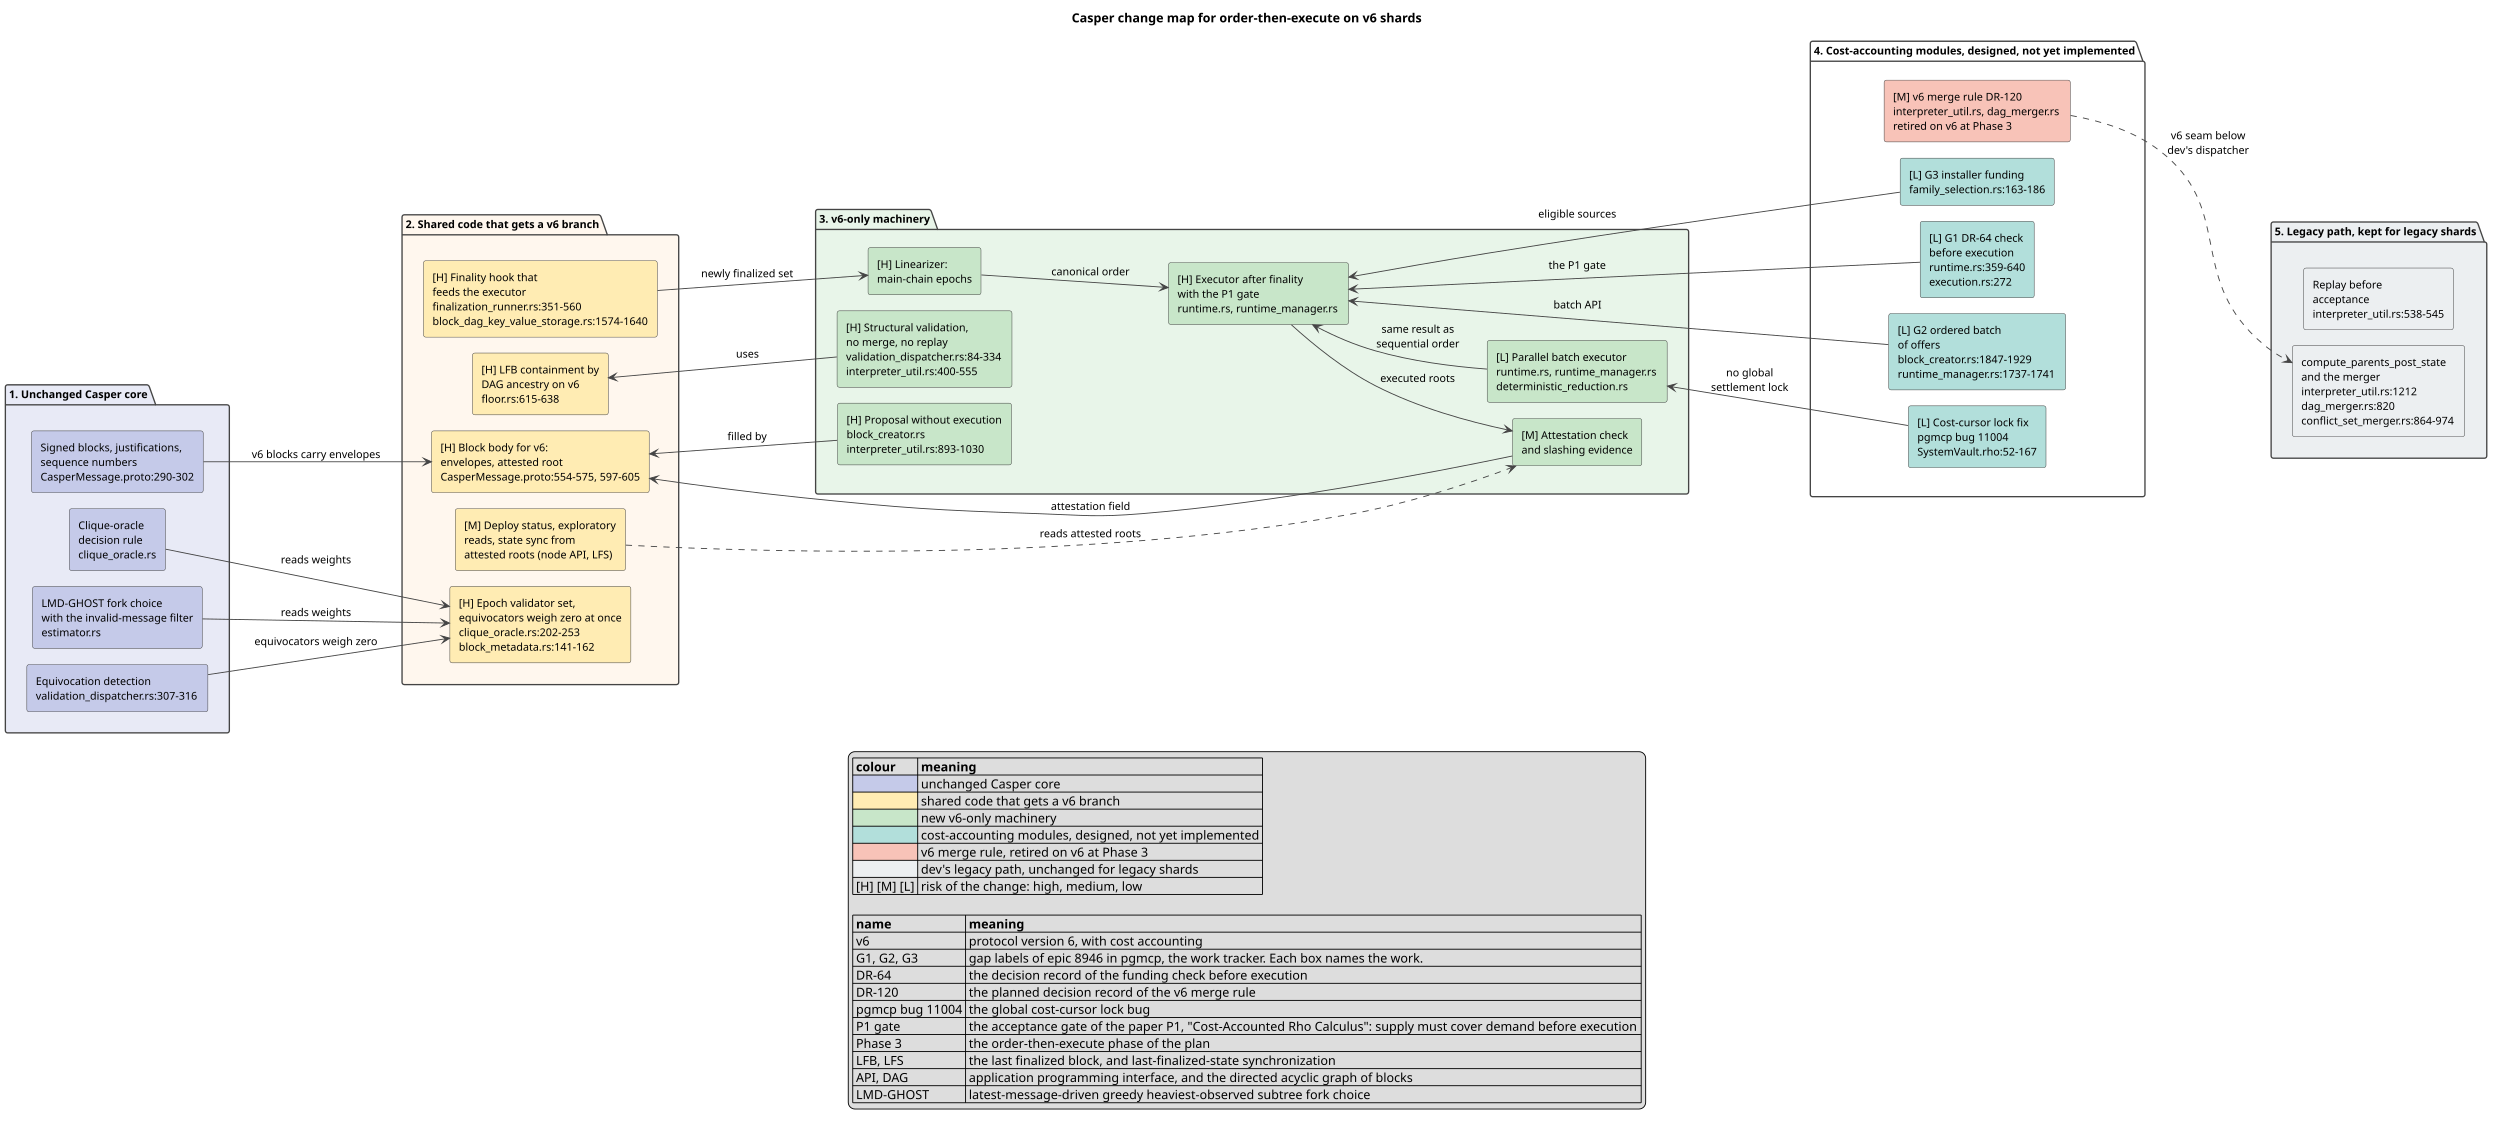
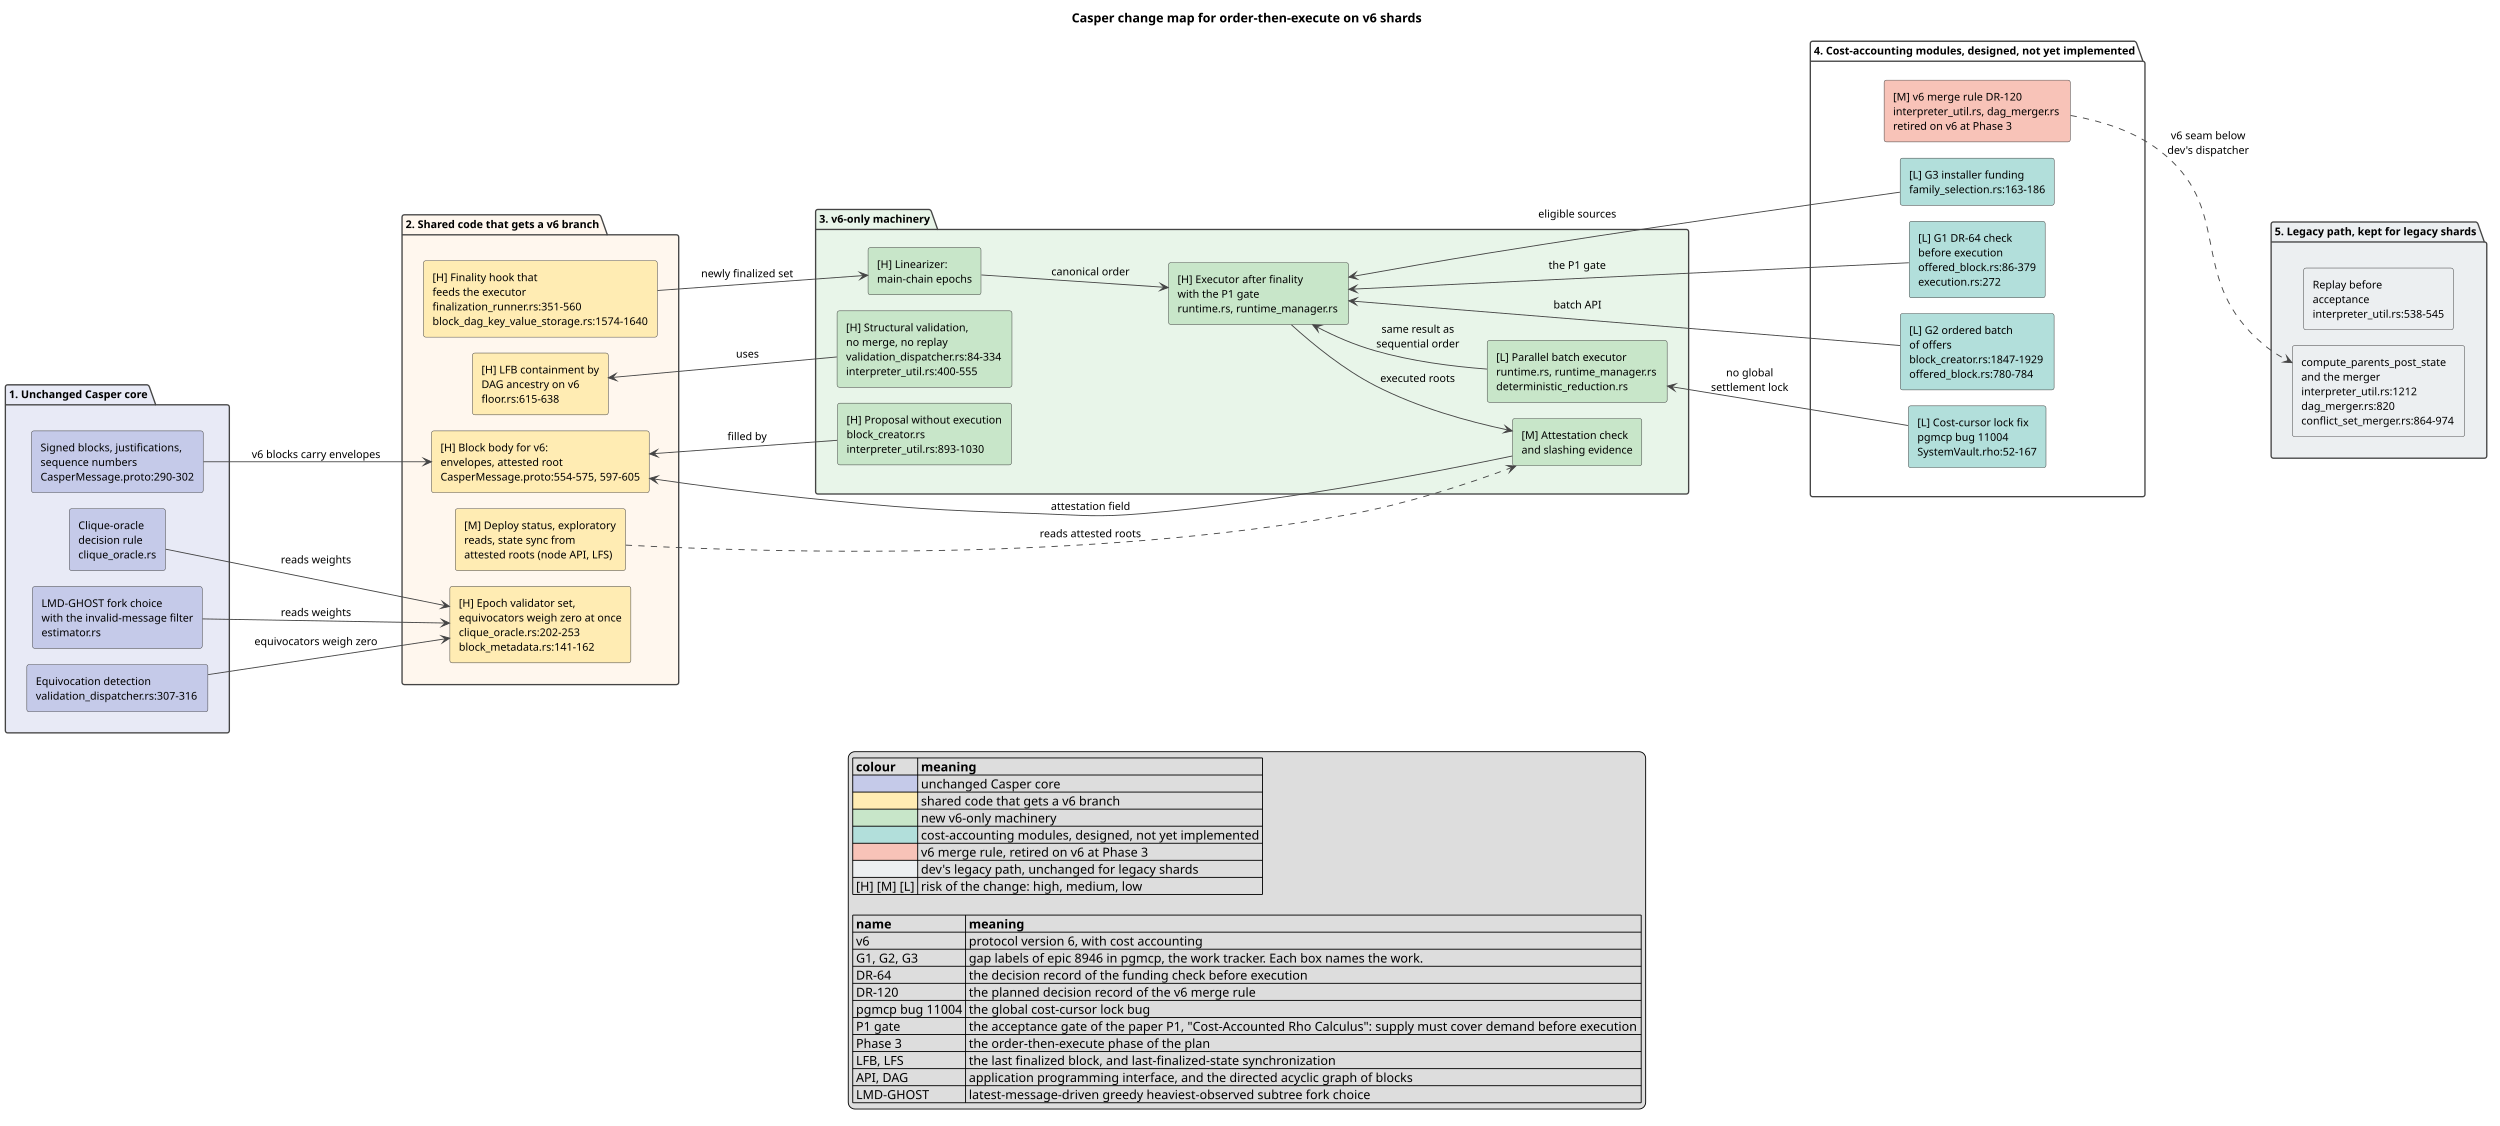
<svg xmlns="http://www.w3.org/2000/svg" version="1.1" data-diagram-type="DESCRIPTION" style="width:2794px;height:1258px;background:#FFFFFF;" width="2794px" height="1258px" viewBox="0 0 2794 1258" zoomAndPan="magnify" preserveAspectRatio="none" contentStyleType="text/css">
  <defs />
  <g font-family="sans-serif" lengthAdjust="spacing">
    <g class="title" data-source-line="30">
      <text x="1197.704" y="24.966" fill="#000" font-size="14" textLength="391.802" font-weight="700" font-family="'sans-serif'">Casper change map for order-then-execute on v6 shards</text>
    </g>
    <g class="cluster" data-qualified-name="CORE" id="ent0001" data-source-line="32">
      <path d="M8.5,430.084 L164.529,430.084 A3.75,3.75 0 0 1 167.029,432.584 L174.029,452.428 L253.82,452.428 A2.5,2.5 0 0 1 256.32,454.928 L256.32,816.584 A2.5,2.5 0 0 1 253.82,819.084 L8.5,819.084 A2.5,2.5 0 0 1 6,816.584 L6,432.584 A2.5,2.5 0 0 1 8.5,430.084" style="stroke:#444;stroke-width:1.5;" fill="#E8EAF6" />
      <line x1="6" y1="452.428" x2="174.029" y2="452.428" style="stroke:#444;stroke-width:1.5;" />
      <text x="10" y="444.912" fill="#000" font-size="12" textLength="155.029" font-weight="700" font-family="'sans-serif'">1. Unchanged Casper core</text>
    </g>
    <g class="cluster" data-qualified-name="SHARED" id="ent0006" data-source-line="39">
      <path d="M451.82,240.084 L669.266,240.084 A3.75,3.75 0 0 1 671.766,242.584 L678.766,262.428 L756.02,262.428 A2.5,2.5 0 0 1 758.52,264.928 L758.52,762.584 A2.5,2.5 0 0 1 756.02,765.084 L451.82,765.084 A2.5,2.5 0 0 1 449.32,762.584 L449.32,242.584 A2.5,2.5 0 0 1 451.82,240.084" style="stroke:#444;stroke-width:1.5;" fill="#FFF7EE" />
      <line x1="449.32" y1="262.428" x2="678.766" y2="262.428" style="stroke:#444;stroke-width:1.5;" />
      <text x="453.32" y="254.912" fill="#000" font-size="12" textLength="216.446" font-weight="700" font-family="'sans-serif'">2. Shared code that gets a v6 branch</text>
    </g>
    <g class="cluster" data-qualified-name="V6" id="ent0012" data-source-line="47">
      <path d="M914.02,234.084 L1038.429,234.084 A3.75,3.75 0 0 1 1040.929,236.584 L1047.929,256.428 L1884.71,256.428 A2.5,2.5 0 0 1 1887.21,258.928 L1887.21,549.584 A2.5,2.5 0 0 1 1884.71,552.084 L914.02,552.084 A2.5,2.5 0 0 1 911.52,549.584 L911.52,236.584 A2.5,2.5 0 0 1 914.02,234.084" style="stroke:#444;stroke-width:1.5;" fill="#E8F5E9" />
      <line x1="911.52" y1="256.428" x2="1047.929" y2="256.428" style="stroke:#444;stroke-width:1.5;" />
      <text x="915.52" y="248.912" fill="#000" font-size="12" textLength="123.409" font-weight="700" font-family="'sans-serif'">3. v6-only machinery</text>
    </g>
    <g class="cluster" data-qualified-name="CA" id="ent0019" data-source-line="56">
      <path d="M2025.71,46.084 L2385.44,46.084 A3.75,3.75 0 0 1 2387.94,48.584 L2394.94,68.428 L2394.71,68.428 A2.5,2.5 0 0 1 2397.21,70.928 L2397.21,552.584 A2.5,2.5 0 0 1 2394.71,555.084 L2025.71,555.084 A2.5,2.5 0 0 1 2023.21,552.584 L2023.21,48.584 A2.5,2.5 0 0 1 2025.71,46.084" style="stroke:#444;stroke-width:1.5;" fill="none" />
      <line x1="2023.21" y1="68.428" x2="2394.94" y2="68.428" style="stroke:#444;stroke-width:1.5;" />
      <text x="2027.21" y="60.912" fill="#000" font-size="12" textLength="358.73" font-weight="700" font-family="'sans-serif'">4. Cost-accounting modules, designed, not yet implemented</text>
    </g>
    <g class="cluster" data-qualified-name="LEG" id="ent0025" data-source-line="64">
      <path d="M2540.71,248.084 L2767,248.084 A3.75,3.75 0 0 1 2769.5,250.584 L2776.5,270.428 L2776.71,270.428 A2.5,2.5 0 0 1 2779.21,272.928 L2779.21,509.584 A2.5,2.5 0 0 1 2776.71,512.084 L2540.71,512.084 A2.5,2.5 0 0 1 2538.21,509.584 L2538.21,250.584 A2.5,2.5 0 0 1 2540.71,248.084" style="stroke:#444;stroke-width:1.5;" fill="#ECEFF1" />
      <line x1="2538.21" y1="270.428" x2="2776.5" y2="270.428" style="stroke:#444;stroke-width:1.5;" />
      <text x="2542.21" y="262.912" fill="#000" font-size="12" textLength="225.29" font-weight="700" font-family="'sans-serif'">5. Legacy path, kept for legacy shards</text>
    </g>
    <g class="entity" data-qualified-name="CORE.BLK" id="ent0002" data-source-line="33">
      <rect x="35.23" y="481.564" width="191.865" height="69.032" fill="#C5CAE9" style="stroke:#333;stroke-width:0.5;" rx="2.5" ry="2.5" />
      <text x="45.23" y="504.392" fill="#000" font-size="12" textLength="158.209" font-family="'sans-serif'">Signed blocks, justifications,</text>
      <text x="45.23" y="520.736" fill="#000" font-size="12" textLength="108.049" font-family="'sans-serif'">sequence numbers</text>
      <text x="45.23" y="537.08" fill="#000" font-size="12" textLength="171.865" font-family="'sans-serif'">CasperMessage.proto:290-302</text>
    </g>
    <g class="entity" data-qualified-name="CORE.FC" id="ent0003" data-source-line="34">
      <rect x="36.32" y="655.564" width="189.669" height="69.032" fill="#C5CAE9" style="stroke:#333;stroke-width:0.5;" rx="2.5" ry="2.5" />
      <text x="46.32" y="678.392" fill="#000" font-size="12" textLength="135.109" font-family="'sans-serif'">LMD-GHOST fork choice</text>
      <text x="46.32" y="694.736" fill="#000" font-size="12" textLength="169.669" font-family="'sans-serif'">with the invalid-message filter</text>
      <text x="46.32" y="711.08" fill="#000" font-size="12" textLength="68.365" font-family="'sans-serif'">estimator.rs</text>
    </g>
    <g class="entity" data-qualified-name="CORE.EQ" id="ent0004" data-source-line="35">
      <rect x="30" y="742.744" width="202.317" height="52.688" fill="#C5CAE9" style="stroke:#333;stroke-width:0.5;" rx="2.5" ry="2.5" />
      <text x="40" y="765.572" fill="#000" font-size="12" textLength="128.749" font-family="'sans-serif'">Equivocation detection</text>
      <text x="40" y="781.916" fill="#000" font-size="12" textLength="182.317" font-family="'sans-serif'">validation_dispatcher.rs:307-316</text>
    </g>
    <g class="entity" data-qualified-name="CORE.CO" id="ent0005" data-source-line="36">
      <rect x="77.49" y="568.564" width="107.337" height="69.032" fill="#C5CAE9" style="stroke:#333;stroke-width:0.5;" rx="2.5" ry="2.5" />
      <text x="87.49" y="591.392" fill="#000" font-size="12" textLength="73.777" font-family="'sans-serif'">Clique-oracle</text>
      <text x="87.49" y="607.736" fill="#000" font-size="12" textLength="71.881" font-family="'sans-serif'">decision rule</text>
      <text x="87.49" y="624.08" fill="#000" font-size="12" textLength="87.337" font-family="'sans-serif'">clique_oracle.rs</text>
    </g>
    <g class="entity" data-qualified-name="SHARED.BODY" id="ent0007" data-source-line="40">
      <rect x="482.29" y="481.564" width="243.25" height="69.032" fill="#FFECB3" style="stroke:#333;stroke-width:0.5;" rx="2.5" ry="2.5" />
      <text x="492.29" y="504.392" fill="#000" font-size="12" textLength="120.253" font-family="'sans-serif'">[H] Block body for v6:</text>
      <text x="492.29" y="520.736" fill="#000" font-size="12" textLength="136.957" font-family="'sans-serif'">envelopes, attested root</text>
      <text x="492.29" y="537.08" fill="#000" font-size="12" textLength="223.25" font-family="'sans-serif'">CasperMessage.proto:554-575, 597-605</text>
    </g>
    <g class="entity" data-qualified-name="SHARED.WEIGHT" id="ent0008" data-source-line="41">
      <rect x="502.78" y="655.394" width="202.269" height="85.376" fill="#FFECB3" style="stroke:#333;stroke-width:0.5;" rx="2.5" ry="2.5" />
      <text x="512.78" y="678.222" fill="#000" font-size="12" textLength="130.381" font-family="'sans-serif'">[H] Epoch validator set,</text>
      <text x="512.78" y="694.566" fill="#000" font-size="12" textLength="182.269" font-family="'sans-serif'">equivocators weigh zero at once</text>
      <text x="512.78" y="710.91" fill="#000" font-size="12" textLength="135.601" font-family="'sans-serif'">clique_oracle.rs:202-253</text>
      <text x="512.78" y="727.254" fill="#000" font-size="12" textLength="151.645" font-family="'sans-serif'">block_metadata.rs:141-162</text>
    </g>
    <g class="entity" data-qualified-name="SHARED.HOOK" id="ent0009" data-source-line="42">
      <rect x="473.32" y="291.394" width="261.202" height="85.376" fill="#FFECB3" style="stroke:#333;stroke-width:0.5;" rx="2.5" ry="2.5" />
      <text x="483.32" y="314.222" fill="#000" font-size="12" textLength="117.421" font-family="'sans-serif'">[H] Finality hook that</text>
      <text x="483.32" y="330.566" fill="#000" font-size="12" textLength="105.157" font-family="'sans-serif'">feeds the executor</text>
      <text x="483.32" y="346.91" fill="#000" font-size="12" textLength="168.481" font-family="'sans-serif'">finalization_runner.rs:351-560</text>
      <text x="483.32" y="363.254" fill="#000" font-size="12" textLength="241.202" font-family="'sans-serif'">block_dag_key_value_storage.rs:1574-1640</text>
    </g>
    <g class="entity" data-qualified-name="SHARED.FLOOR" id="ent0010" data-source-line="43">
      <rect x="528.06" y="394.564" width="151.713" height="69.032" fill="#FFECB3" style="stroke:#333;stroke-width:0.5;" rx="2.5" ry="2.5" />
      <text x="538.06" y="417.392" fill="#000" font-size="12" textLength="131.713" font-family="'sans-serif'">[H] LFB containment by</text>
      <text x="538.06" y="433.736" fill="#000" font-size="12" textLength="109.993" font-family="'sans-serif'">DAG ancestry on v6</text>
      <text x="538.06" y="450.08" fill="#000" font-size="12" textLength="88.885" font-family="'sans-serif'">floor.rs:615-638</text>
    </g>
    <g class="entity" data-qualified-name="SHARED.API" id="ent0011" data-source-line="44">
      <rect x="508.79" y="568.564" width="190.257" height="69.032" fill="#FFECB3" style="stroke:#333;stroke-width:0.5;" rx="2.5" ry="2.5" />
      <text x="518.79" y="591.392" fill="#000" font-size="12" textLength="170.257" font-family="'sans-serif'">[M] Deploy status, exploratory</text>
      <text x="518.79" y="607.736" fill="#000" font-size="12" textLength="124.681" font-family="'sans-serif'">reads, state sync from</text>
      <text x="518.79" y="624.08" fill="#000" font-size="12" textLength="165.769" font-family="'sans-serif'">attested roots (node API, LFS)</text>
    </g>
    <g class="entity" data-qualified-name="V6.PROP" id="ent0013" data-source-line="48">
      <rect x="936.1" y="450.564" width="194.289" height="69.032" fill="#C8E6C9" style="stroke:#333;stroke-width:0.5;" rx="2.5" ry="2.5" />
      <text x="946.1" y="473.392" fill="#000" font-size="12" textLength="174.289" font-family="'sans-serif'">[H] Proposal without execution</text>
      <text x="946.1" y="489.736" fill="#000" font-size="12" textLength="89.917" font-family="'sans-serif'">block_creator.rs</text>
      <text x="946.1" y="506.08" fill="#000" font-size="12" textLength="154.045" font-family="'sans-serif'">interpreter_util.rs:893-1030</text>
    </g>
    <g class="entity" data-qualified-name="V6.VAL" id="ent0014" data-source-line="49">
      <rect x="935.52" y="347.394" width="195.453" height="85.376" fill="#C8E6C9" style="stroke:#333;stroke-width:0.5;" rx="2.5" ry="2.5" />
      <text x="945.52" y="370.222" fill="#000" font-size="12" textLength="137.065" font-family="'sans-serif'">[H] Structural validation,</text>
      <text x="945.52" y="386.566" fill="#000" font-size="12" textLength="114.073" font-family="'sans-serif'">no merge, no replay</text>
      <text x="945.52" y="402.91" fill="#000" font-size="12" textLength="175.453" font-family="'sans-serif'">validation_dispatcher.rs:84-334</text>
      <text x="945.52" y="419.254" fill="#000" font-size="12" textLength="147.181" font-family="'sans-serif'">interpreter_util.rs:400-555</text>
    </g>
    <g class="entity" data-qualified-name="V6.LIN" id="ent0015" data-source-line="50">
      <rect x="970.15" y="276.744" width="126.201" height="52.688" fill="#C8E6C9" style="stroke:#333;stroke-width:0.5;" rx="2.5" ry="2.5" />
      <text x="980.15" y="299.572" fill="#000" font-size="12" textLength="78.841" font-family="'sans-serif'">[H] Linearizer:</text>
      <text x="980.15" y="315.916" fill="#000" font-size="12" textLength="106.201" font-family="'sans-serif'">main-chain epochs</text>
    </g>
    <g class="entity" data-qualified-name="V6.EXE" id="ent0016" data-source-line="51">
      <rect x="1305.97" y="293.564" width="201.117" height="69.032" fill="#C8E6C9" style="stroke:#333;stroke-width:0.5;" rx="2.5" ry="2.5" />
      <text x="1315.97" y="316.392" fill="#000" font-size="12" textLength="140.593" font-family="'sans-serif'">[H] Executor after finality</text>
      <text x="1315.97" y="332.736" fill="#000" font-size="12" textLength="91.489" font-family="'sans-serif'">with the P1 gate</text>
      <text x="1315.97" y="349.08" fill="#000" font-size="12" textLength="181.117" font-family="'sans-serif'">runtime.rs, runtime_manager.rs</text>
    </g>
    <g class="entity" data-qualified-name="V6.PAR" id="ent0017" data-source-line="52">
      <rect x="1662.09" y="380.564" width="201.117" height="69.032" fill="#C8E6C9" style="stroke:#333;stroke-width:0.5;" rx="2.5" ry="2.5" />
      <text x="1672.09" y="403.392" fill="#000" font-size="12" textLength="146.509" font-family="'sans-serif'">[L] Parallel batch executor</text>
      <text x="1672.09" y="419.736" fill="#000" font-size="12" textLength="181.117" font-family="'sans-serif'">runtime.rs, runtime_manager.rs</text>
      <text x="1672.09" y="436.08" fill="#000" font-size="12" textLength="147.601" font-family="'sans-serif'">deterministic_reduction.rs</text>
    </g>
    <g class="entity" data-qualified-name="V6.ATT" id="ent0018" data-source-line="53">
      <rect x="1690.42" y="467.744" width="144.453" height="52.688" fill="#C8E6C9" style="stroke:#333;stroke-width:0.5;" rx="2.5" ry="2.5" />
      <text x="1700.42" y="490.572" fill="#000" font-size="12" textLength="119.149" font-family="'sans-serif'">[M] Attestation check</text>
      <text x="1700.42" y="506.916" fill="#000" font-size="12" textLength="124.453" font-family="'sans-serif'">and slashing evidence</text>
    </g>
    <g class="entity" data-qualified-name="CA.G1" id="ent0020" data-source-line="57">
-       <rect x="2146.01" y="247.394" width="127.389" height="85.376" fill="#B2DFDB" style="stroke:#333;stroke-width:0.5;" rx="2.5" ry="2.5" />
-       <text x="2156.01" y="270.222" fill="#000" font-size="12" textLength="105.073" font-family="'sans-serif'">[L] G1 DR-64 check</text>
-       <text x="2156.01" y="286.566" fill="#000" font-size="12" textLength="95.545" font-family="'sans-serif'">before execution</text>
-       <text x="2156.01" y="302.91" fill="#000" font-size="12" textLength="107.389" font-family="'sans-serif'">runtime.rs:359-640</text>
-       <text x="2156.01" y="319.254" fill="#000" font-size="12" textLength="92.893" font-family="'sans-serif'">execution.rs:272</text>
+       <rect x="2133.74" y="247.394" width="151.941" height="85.376" fill="#B2DFDB" style="stroke:#333;stroke-width:0.5;" rx="2.5" ry="2.5" />
+       <text x="2143.74" y="270.222" fill="#000" font-size="12" textLength="105.073" font-family="'sans-serif'">[L] G1 DR-64 check</text>
+       <text x="2143.74" y="286.566" fill="#000" font-size="12" textLength="95.545" font-family="'sans-serif'">before execution</text>
+       <text x="2143.74" y="302.91" fill="#000" font-size="12" textLength="131.941" font-family="'sans-serif'">offered_block.rs:86-379</text>
+       <text x="2143.74" y="319.254" fill="#000" font-size="12" textLength="92.893" font-family="'sans-serif'">execution.rs:272</text>
    </g>
    <g class="entity" data-qualified-name="CA.G2" id="ent0021" data-source-line="58">
-       <rect x="2110.88" y="350.394" width="197.649" height="85.376" fill="#B2DFDB" style="stroke:#333;stroke-width:0.5;" rx="2.5" ry="2.5" />
-       <text x="2120.88" y="373.222" fill="#000" font-size="12" textLength="116.233" font-family="'sans-serif'">[L] G2 ordered batch</text>
-       <text x="2120.88" y="389.566" fill="#000" font-size="12" textLength="47.496" font-family="'sans-serif'">of offers</text>
-       <text x="2120.88" y="405.91" fill="#000" font-size="12" textLength="151.909" font-family="'sans-serif'">block_creator.rs:1847-1929</text>
-       <text x="2120.88" y="422.254" fill="#000" font-size="12" textLength="177.649" font-family="'sans-serif'">runtime_manager.rs:1737-1741</text>
+       <rect x="2123.75" y="350.394" width="171.909" height="85.376" fill="#B2DFDB" style="stroke:#333;stroke-width:0.5;" rx="2.5" ry="2.5" />
+       <text x="2133.75" y="373.222" fill="#000" font-size="12" textLength="116.233" font-family="'sans-serif'">[L] G2 ordered batch</text>
+       <text x="2133.75" y="389.566" fill="#000" font-size="12" textLength="47.496" font-family="'sans-serif'">of offers</text>
+       <text x="2133.75" y="405.91" fill="#000" font-size="12" textLength="151.909" font-family="'sans-serif'">block_creator.rs:1847-1929</text>
+       <text x="2133.75" y="422.254" fill="#000" font-size="12" textLength="138.805" font-family="'sans-serif'">offered_block.rs:780-784</text>
    </g>
    <g class="entity" data-qualified-name="CA.G3" id="ent0022" data-source-line="59">
      <rect x="2123.63" y="176.744" width="172.149" height="52.688" fill="#B2DFDB" style="stroke:#333;stroke-width:0.5;" rx="2.5" ry="2.5" />
      <text x="2133.63" y="199.572" fill="#000" font-size="12" textLength="128.617" font-family="'sans-serif'">[L] G3 installer funding</text>
      <text x="2133.63" y="215.916" fill="#000" font-size="12" textLength="152.149" font-family="'sans-serif'">family_selection.rs:163-186</text>
    </g>
    <g class="entity" data-qualified-name="CA.R11004" id="ent0023" data-source-line="60">
      <rect x="2132.81" y="453.564" width="153.801" height="69.032" fill="#B2DFDB" style="stroke:#333;stroke-width:0.5;" rx="2.5" ry="2.5" />
      <text x="2142.81" y="476.392" fill="#000" font-size="12" textLength="124.525" font-family="'sans-serif'">[L] Cost-cursor lock fix</text>
      <text x="2142.81" y="492.736" fill="#000" font-size="12" textLength="101.857" font-family="'sans-serif'">pgmcp bug 11004</text>
      <text x="2142.81" y="509.08" fill="#000" font-size="12" textLength="133.801" font-family="'sans-serif'">SystemVault.rho:52-167</text>
    </g>
    <g class="entity" data-qualified-name="CA.G9" id="ent0024" data-source-line="61">
      <rect x="2105.69" y="89.564" width="208.041" height="69.032" fill="#F8C3B8" style="stroke:#333;stroke-width:0.5;" rx="2.5" ry="2.5" />
      <text x="2115.69" y="112.392" fill="#000" font-size="12" textLength="144.229" font-family="'sans-serif'">[M] v6 merge rule DR-120</text>
      <text x="2115.69" y="128.736" fill="#000" font-size="12" textLength="188.041" font-family="'sans-serif'">interpreter_util.rs, dag_merger.rs</text>
      <text x="2115.69" y="145.08" fill="#000" font-size="12" textLength="133.345" font-family="'sans-serif'">retired on v6 at Phase 3</text>
    </g>
    <g class="entity" data-qualified-name="LEG.MERGE" id="ent0026" data-source-line="65">
      <rect x="2561.91" y="386.224" width="192.585" height="101.721" fill="#ECEFF1" style="stroke:#333;stroke-width:0.5;" rx="2.5" ry="2.5" />
      <text x="2571.91" y="409.052" fill="#000" font-size="12" textLength="162.085" font-family="'sans-serif'">compute_parents_post_state</text>
      <text x="2571.91" y="425.396" fill="#000" font-size="12" textLength="88.333" font-family="'sans-serif'">and the merger</text>
      <text x="2571.91" y="441.74" fill="#000" font-size="12" textLength="129.589" font-family="'sans-serif'">interpreter_util.rs:1212</text>
      <text x="2571.91" y="458.084" fill="#000" font-size="12" textLength="106.597" font-family="'sans-serif'">dag_merger.rs:820</text>
      <text x="2571.91" y="474.428" fill="#000" font-size="12" textLength="172.585" font-family="'sans-serif'">conflict_set_merger.rs:864-974</text>
    </g>
    <g class="entity" data-qualified-name="LEG.REPLAY" id="ent0027" data-source-line="66">
      <rect x="2574.62" y="299.564" width="167.181" height="69.032" fill="#ECEFF1" style="stroke:#333;stroke-width:0.5;" rx="2.5" ry="2.5" />
      <text x="2584.62" y="322.392" fill="#000" font-size="12" textLength="77.941" font-family="'sans-serif'">Replay before</text>
      <text x="2584.62" y="338.736" fill="#000" font-size="12" textLength="63.408" font-family="'sans-serif'">acceptance</text>
      <text x="2584.62" y="355.08" fill="#000" font-size="12" textLength="147.181" font-family="'sans-serif'">interpreter_util.rs:538-545</text>
    </g>
    <g class="link" data-entity-1="ent0002" data-entity-2="ent0007" id="lnk32" data-source-line="75" data-link-type="dependency">
      <path d="M227.42,516.084 C300.9,516.084 398.03,516.084 477.23,516.084" style="stroke:#444;stroke-width:1;" fill="none" id="BLK-to-BODY" />
      <polygon points="482.23,516.084,473.23,512.084,477.23,516.084,473.23,520.084,482.23,516.084" fill="#444" style="stroke:#444;stroke-width:1;stroke-linejoin:miter;stroke-miterlimit:10;" />
      <text x="281.32" y="511.912" fill="#000" font-size="12" textLength="143.797" font-family="'sans-serif'">v6 blocks carry envelopes</text>
    </g>
    <g class="link" data-entity-1="ent0003" data-entity-2="ent0008" id="lnk33" data-source-line="76" data-link-type="dependency">
      <path d="M226.29,691.684 C306.25,693.044 415.721,694.899 497.441,696.289" style="stroke:#444;stroke-width:1;" fill="none" id="FC-to-WEIGHT" />
      <polygon points="502.44,696.374,493.509,692.221,497.441,696.289,493.373,700.22,502.44,696.374" fill="#444" style="stroke:#444;stroke-width:1;stroke-linejoin:miter;stroke-miterlimit:10;" />
      <text x="313.82" y="688.502" fill="#000" font-size="12" textLength="78.877" font-family="'sans-serif'">reads weights</text>
    </g>
    <g class="link" data-entity-1="ent0005" data-entity-2="ent0008" id="lnk34" data-source-line="77" data-link-type="dependency">
      <path d="M185.25,613.794 C261.95,629.274 400.309,657.195 497.409,676.795" style="stroke:#444;stroke-width:1;" fill="none" id="CO-to-WEIGHT" />
      <polygon points="502.31,677.784,494.279,672.082,497.409,676.795,492.696,679.924,502.31,677.784" fill="#444" style="stroke:#444;stroke-width:1;stroke-linejoin:miter;stroke-miterlimit:10;" />
      <text x="313.82" y="629.642" fill="#000" font-size="12" textLength="78.877" font-family="'sans-serif'">reads weights</text>
    </g>
    <g class="link" data-entity-1="ent0004" data-entity-2="ent0008" id="lnk35" data-source-line="78" data-link-type="dependency">
      <path d="M232.57,753.944 C312.23,741.924 418.096,725.96 497.716,713.95" style="stroke:#444;stroke-width:1;" fill="none" id="EQ-to-WEIGHT" />
      <polygon points="502.66,713.204,493.164,710.591,497.716,713.95,494.357,718.502,502.66,713.204" fill="#444" style="stroke:#444;stroke-width:1;stroke-linejoin:miter;stroke-miterlimit:10;" />
      <text x="284.32" y="720.962" fill="#000" font-size="12" textLength="137.761" font-family="'sans-serif'">equivocators weigh zero</text>
    </g>
    <g class="link" data-entity-1="ent0009" data-entity-2="ent0015" id="lnk36" data-source-line="79" data-link-type="dependency">
      <path d="M734.87,324.654 C812.83,319.004 903.473,312.425 964.873,307.975" style="stroke:#444;stroke-width:1;" fill="none" id="HOOK-to-LIN" />
      <polygon points="969.86,307.614,960.594,304.275,964.873,307.975,961.173,312.254,969.86,307.614" fill="#444" style="stroke:#444;stroke-width:1;stroke-linejoin:miter;stroke-miterlimit:10;" />
      <text x="783.52" y="309.822" fill="#000" font-size="12" textLength="103.273" font-family="'sans-serif'">newly finalized set</text>
    </g>
    <g class="link" data-entity-1="ent0007" data-entity-2="ent0013" id="lnk37" data-source-line="80" data-link-type="dependency">
      <path d="M730.927,506.942 C797.317,502.122 873.51,496.604 935.61,492.094" style="stroke:#444;stroke-width:1;" fill="none" id="BODY-backto-PROP" />
      <polygon points="725.94,507.304,735.206,510.642,730.927,506.942,734.627,502.663,725.94,507.304" fill="#444" style="stroke:#444;stroke-width:1;stroke-linejoin:miter;stroke-miterlimit:10;" />
      <text x="813.02" y="491.822" fill="#000" font-size="12" textLength="44.184" font-family="'sans-serif'">filled by</text>
    </g>
    <g class="link" data-entity-1="ent0010" data-entity-2="ent0014" id="lnk38" data-source-line="81" data-link-type="dependency">
      <path d="M684.819,421.789 C755.789,415.309 857.77,406.004 935.23,398.934" style="stroke:#444;stroke-width:1;" fill="none" id="FLOOR-backto-VAL" />
      <polygon points="679.84,422.244,689.166,425.409,684.819,421.789,688.439,417.442,679.84,422.244" fill="#444" style="stroke:#444;stroke-width:1;stroke-linejoin:miter;stroke-miterlimit:10;" />
      <text x="822.52" y="399.642" fill="#000" font-size="12" textLength="25.68" font-family="'sans-serif'">uses</text>
    </g>
    <g class="link" data-entity-1="ent0015" data-entity-2="ent0016" id="lnk39" data-source-line="82" data-link-type="dependency">
      <path d="M1096.81,307.294 C1153.85,311.134 1234.111,316.538 1300.591,321.018" style="stroke:#444;stroke-width:1;" fill="none" id="LIN-to-EXE" />
      <polygon points="1305.58,321.354,1296.869,316.758,1300.591,321.018,1296.331,324.74,1305.58,321.354" fill="#444" style="stroke:#444;stroke-width:1;stroke-linejoin:miter;stroke-miterlimit:10;" />
      <text x="1174.97" y="307.712" fill="#000" font-size="12" textLength="87.709" font-family="'sans-serif'">canonical order</text>
    </g>
    <g class="link" data-entity-1="ent0016" data-entity-2="ent0017" id="lnk40" data-source-line="83" data-link-type="dependency">
      <path d="M1471.462,365.31 C1492.882,376.38 1513.22,385.214 1537.09,392.084 C1577.01,403.584 1622.37,409.504 1661.82,412.494" style="stroke:#444;stroke-width:1;" fill="none" id="EXE-backto-PAR" />
      <polygon points="1467.02,363.014,1473.179,370.7,1471.462,365.31,1476.852,363.593,1467.02,363.014" fill="#444" style="stroke:#444;stroke-width:1;stroke-linejoin:miter;stroke-miterlimit:10;" />
      <text x="1543.934" y="371.912" fill="#000" font-size="12" textLength="81.505" font-family="'sans-serif'">same result as</text>
      <text x="1538.09" y="388.256" fill="#000" font-size="12" textLength="93.193" font-family="'sans-serif'">sequential order</text>
    </g>
    <g class="link" data-entity-1="ent0016" data-entity-2="ent0018" id="lnk41" data-source-line="84" data-link-type="dependency">
      <path d="M1443.31,363.034 C1467.9,385.334 1502.29,413.294 1537.09,431.084 C1585.4,455.784 1639.771,470.838 1685.281,480.578" style="stroke:#444;stroke-width:1;" fill="none" id="EXE-to-ATT" />
      <polygon points="1690.17,481.624,1682.206,475.829,1685.281,480.578,1680.532,483.652,1690.17,481.624" fill="#444" style="stroke:#444;stroke-width:1;stroke-linejoin:miter;stroke-miterlimit:10;" />
      <text x="1542.59" y="426.912" fill="#000" font-size="12" textLength="84.217" font-family="'sans-serif'">executed roots</text>
    </g>
    <g class="link" data-entity-1="ent0007" data-entity-2="ent0018" id="lnk42" data-source-line="85" data-link-type="dependency">
      <path d="M730.879,535.357 C782.969,542.857 839.66,550.354 895.52,556.084 C1013.15,568.154 1042.79,570.084 1160.97,574.084 C1212.05,575.814 1225.03,578.254 1275.97,574.084 C1424.38,561.944 1595.77,529.264 1690.1,509.634" style="stroke:#444;stroke-width:1;" fill="none" id="BODY-backto-ATT" />
      <polygon points="725.93,534.644,734.268,539.886,730.879,535.357,735.408,531.967,725.93,534.644" fill="#444" style="stroke:#444;stroke-width:1;stroke-linejoin:miter;stroke-miterlimit:10;" />
      <text x="1174.47" y="569.912" fill="#000" font-size="12" textLength="88.669" font-family="'sans-serif'">attestation field</text>
    </g>
    <g class="link" data-entity-1="ent0011" data-entity-2="ent0018" id="lnk43" data-source-line="86" data-link-type="dependency">
      <path d="M699.38,609.214 C864.66,617.944 1216.41,627.574 1507.09,575.084 C1572.01,563.364 1638.691,541.391 1689.301,522.641" style="stroke:#444;stroke-width:1;stroke-dasharray:7,7;" fill="none" id="API-to-ATT" />
      <polygon points="1693.99,520.904,1684.161,520.28,1689.301,522.641,1686.94,527.781,1693.99,520.904" fill="#444" style="stroke:#444;stroke-width:1;stroke-linejoin:miter;stroke-miterlimit:10;" />
      <text x="1161.97" y="600.452" fill="#000" font-size="12" textLength="113.773" font-family="'sans-serif'">reads attested roots</text>
    </g>
    <g class="link" data-entity-1="ent0016" data-entity-2="ent0020" id="lnk44" data-source-line="87" data-link-type="dependency">
-       <path d="M1512.374,323.107 C1679.744,315.177 2007.18,299.644 2145.76,293.074" style="stroke:#444;stroke-width:1;" fill="none" id="EXE-backto-G1" />
-       <polygon points="1507.38,323.344,1516.559,326.914,1512.374,323.107,1516.181,318.922,1507.38,323.344" fill="#444" style="stroke:#444;stroke-width:1;stroke-linejoin:miter;stroke-miterlimit:10;" />
+       <path d="M1512.374,323.107 C1674.924,315.397 1988.15,300.544 2133.3,293.664" style="stroke:#444;stroke-width:1;" fill="none" id="EXE-backto-G1" />
+       <polygon points="1507.38,323.344,1516.559,326.913,1512.374,323.107,1516.18,318.922,1507.38,323.344" fill="#444" style="stroke:#444;stroke-width:1;stroke-linejoin:miter;stroke-miterlimit:10;" />
      <text x="1730.65" y="300.512" fill="#000" font-size="12" textLength="64.092" font-family="'sans-serif'">the P1 gate</text>
    </g>
    <g class="link" data-entity-1="ent0016" data-entity-2="ent0021" id="lnk45" data-source-line="88" data-link-type="dependency">
-       <path d="M1512.364,336.588 C1666.834,349.118 1956.92,372.654 2110.43,385.114" style="stroke:#444;stroke-width:1;" fill="none" id="EXE-backto-G2" />
+       <path d="M1512.364,336.588 C1671.344,349.488 1974.26,374.064 2123.5,386.174" style="stroke:#444;stroke-width:1;" fill="none" id="EXE-backto-G2" />
      <polygon points="1507.38,336.184,1516.027,340.899,1512.364,336.588,1516.674,332.925,1507.38,336.184" fill="#444" style="stroke:#444;stroke-width:1;stroke-linejoin:miter;stroke-miterlimit:10;" />
      <text x="1736.15" y="344.732" fill="#000" font-size="12" textLength="53.736" font-family="'sans-serif'">batch API</text>
    </g>
    <g class="link" data-entity-1="ent0016" data-entity-2="ent0022" id="lnk46" data-source-line="89" data-link-type="dependency">
      <path d="M1512.381,308.828 C1559.271,300.388 1611.03,291.334 1662.09,283.084 C1824.94,256.774 2015.71,229.704 2123.37,214.774" style="stroke:#444;stroke-width:1;" fill="none" id="EXE-backto-G3" />
      <polygon points="1507.46,309.714,1517.026,312.056,1512.381,308.828,1515.609,304.183,1507.46,309.714" fill="#444" style="stroke:#444;stroke-width:1;stroke-linejoin:miter;stroke-miterlimit:10;" />
      <text x="1719.15" y="243.162" fill="#000" font-size="12" textLength="87.457" font-family="'sans-serif'">eligible sources</text>
    </g>
    <g class="link" data-entity-1="ent0017" data-entity-2="ent0023" id="lnk47" data-source-line="90" data-link-type="dependency">
      <path d="M1868.464,432.273 C1949.834,445.623 2058.09,463.374 2132.34,475.554" style="stroke:#444;stroke-width:1;" fill="none" id="PAR-backto-R11004" />
      <polygon points="1863.53,431.464,1871.764,436.868,1868.464,432.273,1873.059,428.974,1863.53,431.464" fill="#444" style="stroke:#444;stroke-width:1;stroke-linejoin:miter;stroke-miterlimit:10;" />
      <text x="1929.052" y="420.612" fill="#000" font-size="12" textLength="52.74" font-family="'sans-serif'">no global</text>
      <text x="1912.21" y="436.956" fill="#000" font-size="12" textLength="86.425" font-family="'sans-serif'">settlement lock</text>
    </g>
    <g class="link" data-entity-1="ent0024" data-entity-2="ent0026" id="lnk48" data-source-line="91" data-link-type="dependency">
      <path d="M2314.13,129.044 C2348.42,135.004 2385,146.484 2413.21,168.084 C2496.65,231.984 2445.17,306.274 2521.91,378.084 C2533.42,388.854 2542.776,395.544 2557.076,402.994" style="stroke:#444;stroke-width:1;stroke-dasharray:7,7;" fill="none" id="G9-to-MERGE" />
      <polygon points="2561.51,405.304,2555.376,397.598,2557.076,402.994,2551.68,404.693,2561.51,405.304" fill="#444" style="stroke:#444;stroke-width:1;stroke-linejoin:miter;stroke-miterlimit:10;" />
      <text x="2426.098" y="155.632" fill="#000" font-size="12" textLength="83.605" font-family="'sans-serif'">v6 seam below</text>
      <text x="2422.21" y="171.976" fill="#000" font-size="12" textLength="91.381" font-family="'sans-serif'">dev's dispatcher</text>
    </g>
    <g class="legend" data-source-line="93">
      <rect x="948.019" y="840.084" width="891.171" height="399.358" fill="#DDD" style="stroke:#000;stroke-width:1;" rx="7.5" ry="7.5" />
      <text x="956.659" y="862.05" fill="#000" font-size="14" textLength="44.254" font-weight="700" font-family="'sans-serif'">colour</text>
      <text x="1029.263" y="862.05" fill="#000" font-size="14" textLength="61.628" font-weight="700" font-family="'sans-serif'">meaning</text>
      <rect x="953.019" y="866.152" width="72.604" height="19.068" fill="#C5CAE9" style="stroke:none;" />
      <text x="953.019" y="881.118" fill="#000" font-size="14" font-family="'sans-serif'"> </text>
      <text x="1029.263" y="881.118" fill="#000" font-size="14" textLength="156.141" font-family="'sans-serif'">unchanged Casper core</text>
      <rect x="953.019" y="885.22" width="72.604" height="19.068" fill="#FFECB3" style="stroke:none;" />
      <text x="953.019" y="900.186" fill="#000" font-size="14" font-family="'sans-serif'"> </text>
      <text x="1029.263" y="900.186" fill="#000" font-size="14" textLength="223.159" font-family="'sans-serif'">shared code that gets a v6 branch</text>
      <rect x="953.019" y="904.288" width="72.604" height="19.068" fill="#C8E6C9" style="stroke:none;" />
      <text x="953.019" y="919.254" fill="#000" font-size="14" font-family="'sans-serif'"> </text>
      <text x="1029.263" y="919.254" fill="#000" font-size="14" textLength="151.731" font-family="'sans-serif'">new v6-only machinery</text>
      <rect x="953.019" y="923.356" width="72.604" height="19.068" fill="#B2DFDB" style="stroke:none;" />
      <text x="953.019" y="938.322" fill="#000" font-size="14" font-family="'sans-serif'"> </text>
      <text x="1029.263" y="938.322" fill="#000" font-size="14" textLength="378.069" font-family="'sans-serif'">cost-accounting modules, designed, not yet implemented</text>
      <rect x="953.019" y="942.424" width="72.604" height="19.068" fill="#F8C3B8" style="stroke:none;" />
      <text x="953.019" y="957.389" fill="#000" font-size="14" font-family="'sans-serif'"> </text>
      <text x="1029.263" y="957.389" fill="#000" font-size="14" textLength="254.575" font-family="'sans-serif'">v6 merge rule, retired on v6 at Phase 3</text>
      <rect x="953.019" y="961.491" width="72.604" height="19.068" fill="#ECEFF1" style="stroke:none;" />
      <text x="953.019" y="976.457" fill="#000" font-size="14" font-family="'sans-serif'"> </text>
      <text x="1029.263" y="976.457" fill="#000" font-size="14" textLength="310.575" font-family="'sans-serif'">dev's legacy path, unchanged for legacy shards</text>
      <text x="956.659" y="995.525" fill="#000" font-size="14" textLength="65.324" font-family="'sans-serif'">[H] [M] [L]</text>
      <text x="1029.263" y="995.525" fill="#000" font-size="14" textLength="247.505" font-family="'sans-serif'">risk of the change: high, medium, low</text>
      <line x1="953.019" y1="847.084" x2="1410.972" y2="847.084" style="stroke:#000;stroke-width:1;" />
      <line x1="953.019" y1="866.152" x2="1410.972" y2="866.152" style="stroke:#000;stroke-width:1;" />
      <line x1="953.019" y1="885.22" x2="1410.972" y2="885.22" style="stroke:#000;stroke-width:1;" />
      <line x1="953.019" y1="904.288" x2="1410.972" y2="904.288" style="stroke:#000;stroke-width:1;" />
      <line x1="953.019" y1="923.356" x2="1410.972" y2="923.356" style="stroke:#000;stroke-width:1;" />
      <line x1="953.019" y1="942.424" x2="1410.972" y2="942.424" style="stroke:#000;stroke-width:1;" />
      <line x1="953.019" y1="961.491" x2="1410.972" y2="961.491" style="stroke:#000;stroke-width:1;" />
      <line x1="953.019" y1="980.559" x2="1410.972" y2="980.559" style="stroke:#000;stroke-width:1;" />
      <line x1="953.019" y1="999.627" x2="1410.972" y2="999.627" style="stroke:#000;stroke-width:1;" />
      <line x1="953.019" y1="847.084" x2="953.019" y2="999.627" style="stroke:#000;stroke-width:1;" />
      <line x1="1025.623" y1="847.084" x2="1025.623" y2="999.627" style="stroke:#000;stroke-width:1;" />
      <line x1="1410.972" y1="847.084" x2="1410.972" y2="999.627" style="stroke:#000;stroke-width:1;" />
      <text x="953.019" y="1016.593" fill="#000" font-size="14" font-family="'sans-serif'"> </text>
      <text x="956.659" y="1037.661" fill="#000" font-size="14" textLength="39.494" font-weight="700" font-family="'sans-serif'">name</text>
      <text x="1082.771" y="1037.661" fill="#000" font-size="14" textLength="61.628" font-weight="700" font-family="'sans-serif'">meaning</text>
      <text x="956.659" y="1056.729" fill="#000" font-size="14" textLength="15.12" font-family="'sans-serif'">v6</text>
      <text x="1082.771" y="1056.729" fill="#000" font-size="14" textLength="261.645" font-family="'sans-serif'">protocol version 6, with cost accounting</text>
      <text x="956.659" y="1075.797" fill="#000" font-size="14" textLength="69.384" font-family="'sans-serif'">G1, G2, G3</text>
      <text x="1082.771" y="1075.797" fill="#000" font-size="14" textLength="510.564" font-family="'sans-serif'">gap labels of epic 8946 in pgmcp, the work tracker. Each box names the work.</text>
      <text x="956.659" y="1094.865" fill="#000" font-size="14" textLength="39.452" font-family="'sans-serif'">DR-64</text>
      <text x="1082.771" y="1094.865" fill="#000" font-size="14" textLength="380.042" font-family="'sans-serif'">the decision record of the funding check before execution</text>
      <text x="956.659" y="1113.933" fill="#000" font-size="14" textLength="47.46" font-family="'sans-serif'">DR-120</text>
      <text x="1082.771" y="1113.933" fill="#000" font-size="14" textLength="321.369" font-family="'sans-serif'">the planned decision record of the v6 merge rule</text>
      <text x="956.659" y="1133.001" fill="#000" font-size="14" textLength="118.832" font-family="'sans-serif'">pgmcp bug 11004</text>
      <text x="1082.771" y="1133.001" fill="#000" font-size="14" textLength="202.649" font-family="'sans-serif'">the global cost-cursor lock bug</text>
      <text x="956.659" y="1152.069" fill="#000" font-size="14" textLength="49.532" font-family="'sans-serif'">P1 gate</text>
      <text x="1082.771" y="1152.069" fill="#000" font-size="14" textLength="747.78" font-family="'sans-serif'">the acceptance gate of the paper P1, "Cost-Accounted Rho Calculus": supply must cover demand before execution</text>
      <text x="956.659" y="1171.137" fill="#000" font-size="14" textLength="51.226" font-family="'sans-serif'">Phase 3</text>
      <text x="1082.771" y="1171.137" fill="#000" font-size="14" textLength="270.465" font-family="'sans-serif'">the order-then-execute phase of the plan</text>
      <text x="956.659" y="1190.204" fill="#000" font-size="14" textLength="53.382" font-family="'sans-serif'">LFB, LFS</text>
      <text x="1082.771" y="1190.204" fill="#000" font-size="14" textLength="410.324" font-family="'sans-serif'">the last finalized block, and last-finalized-state synchronization</text>
      <text x="956.659" y="1209.272" fill="#000" font-size="14" textLength="58.912" font-family="'sans-serif'">API, DAG</text>
      <text x="1082.771" y="1209.272" fill="#000" font-size="14" textLength="497.278" font-family="'sans-serif'">application programming interface, and the directed acyclic graph of blocks</text>
      <text x="956.659" y="1228.34" fill="#000" font-size="14" textLength="81.732" font-family="'sans-serif'">LMD-GHOST</text>
      <text x="1082.771" y="1228.34" fill="#000" font-size="14" textLength="449.328" font-family="'sans-serif'">latest-message-driven greedy heaviest-observed subtree fork choice</text>
      <line x1="953.019" y1="1022.695" x2="1834.191" y2="1022.695" style="stroke:#000;stroke-width:1;" />
      <line x1="953.019" y1="1041.763" x2="1834.191" y2="1041.763" style="stroke:#000;stroke-width:1;" />
      <line x1="953.019" y1="1060.831" x2="1834.191" y2="1060.831" style="stroke:#000;stroke-width:1;" />
      <line x1="953.019" y1="1079.899" x2="1834.191" y2="1079.899" style="stroke:#000;stroke-width:1;" />
      <line x1="953.019" y1="1098.967" x2="1834.191" y2="1098.967" style="stroke:#000;stroke-width:1;" />
      <line x1="953.019" y1="1118.035" x2="1834.191" y2="1118.035" style="stroke:#000;stroke-width:1;" />
      <line x1="953.019" y1="1137.103" x2="1834.191" y2="1137.103" style="stroke:#000;stroke-width:1;" />
      <line x1="953.019" y1="1156.171" x2="1834.191" y2="1156.171" style="stroke:#000;stroke-width:1;" />
      <line x1="953.019" y1="1175.239" x2="1834.191" y2="1175.239" style="stroke:#000;stroke-width:1;" />
      <line x1="953.019" y1="1194.306" x2="1834.191" y2="1194.306" style="stroke:#000;stroke-width:1;" />
      <line x1="953.019" y1="1213.374" x2="1834.191" y2="1213.374" style="stroke:#000;stroke-width:1;" />
      <line x1="953.019" y1="1232.442" x2="1834.191" y2="1232.442" style="stroke:#000;stroke-width:1;" />
      <line x1="953.019" y1="1022.695" x2="953.019" y2="1232.442" style="stroke:#000;stroke-width:1;" />
      <line x1="1079.131" y1="1022.695" x2="1079.131" y2="1232.442" style="stroke:#000;stroke-width:1;" />
      <line x1="1834.191" y1="1022.695" x2="1834.191" y2="1232.442" style="stroke:#000;stroke-width:1;" />
    </g>
  </g>
</svg>
